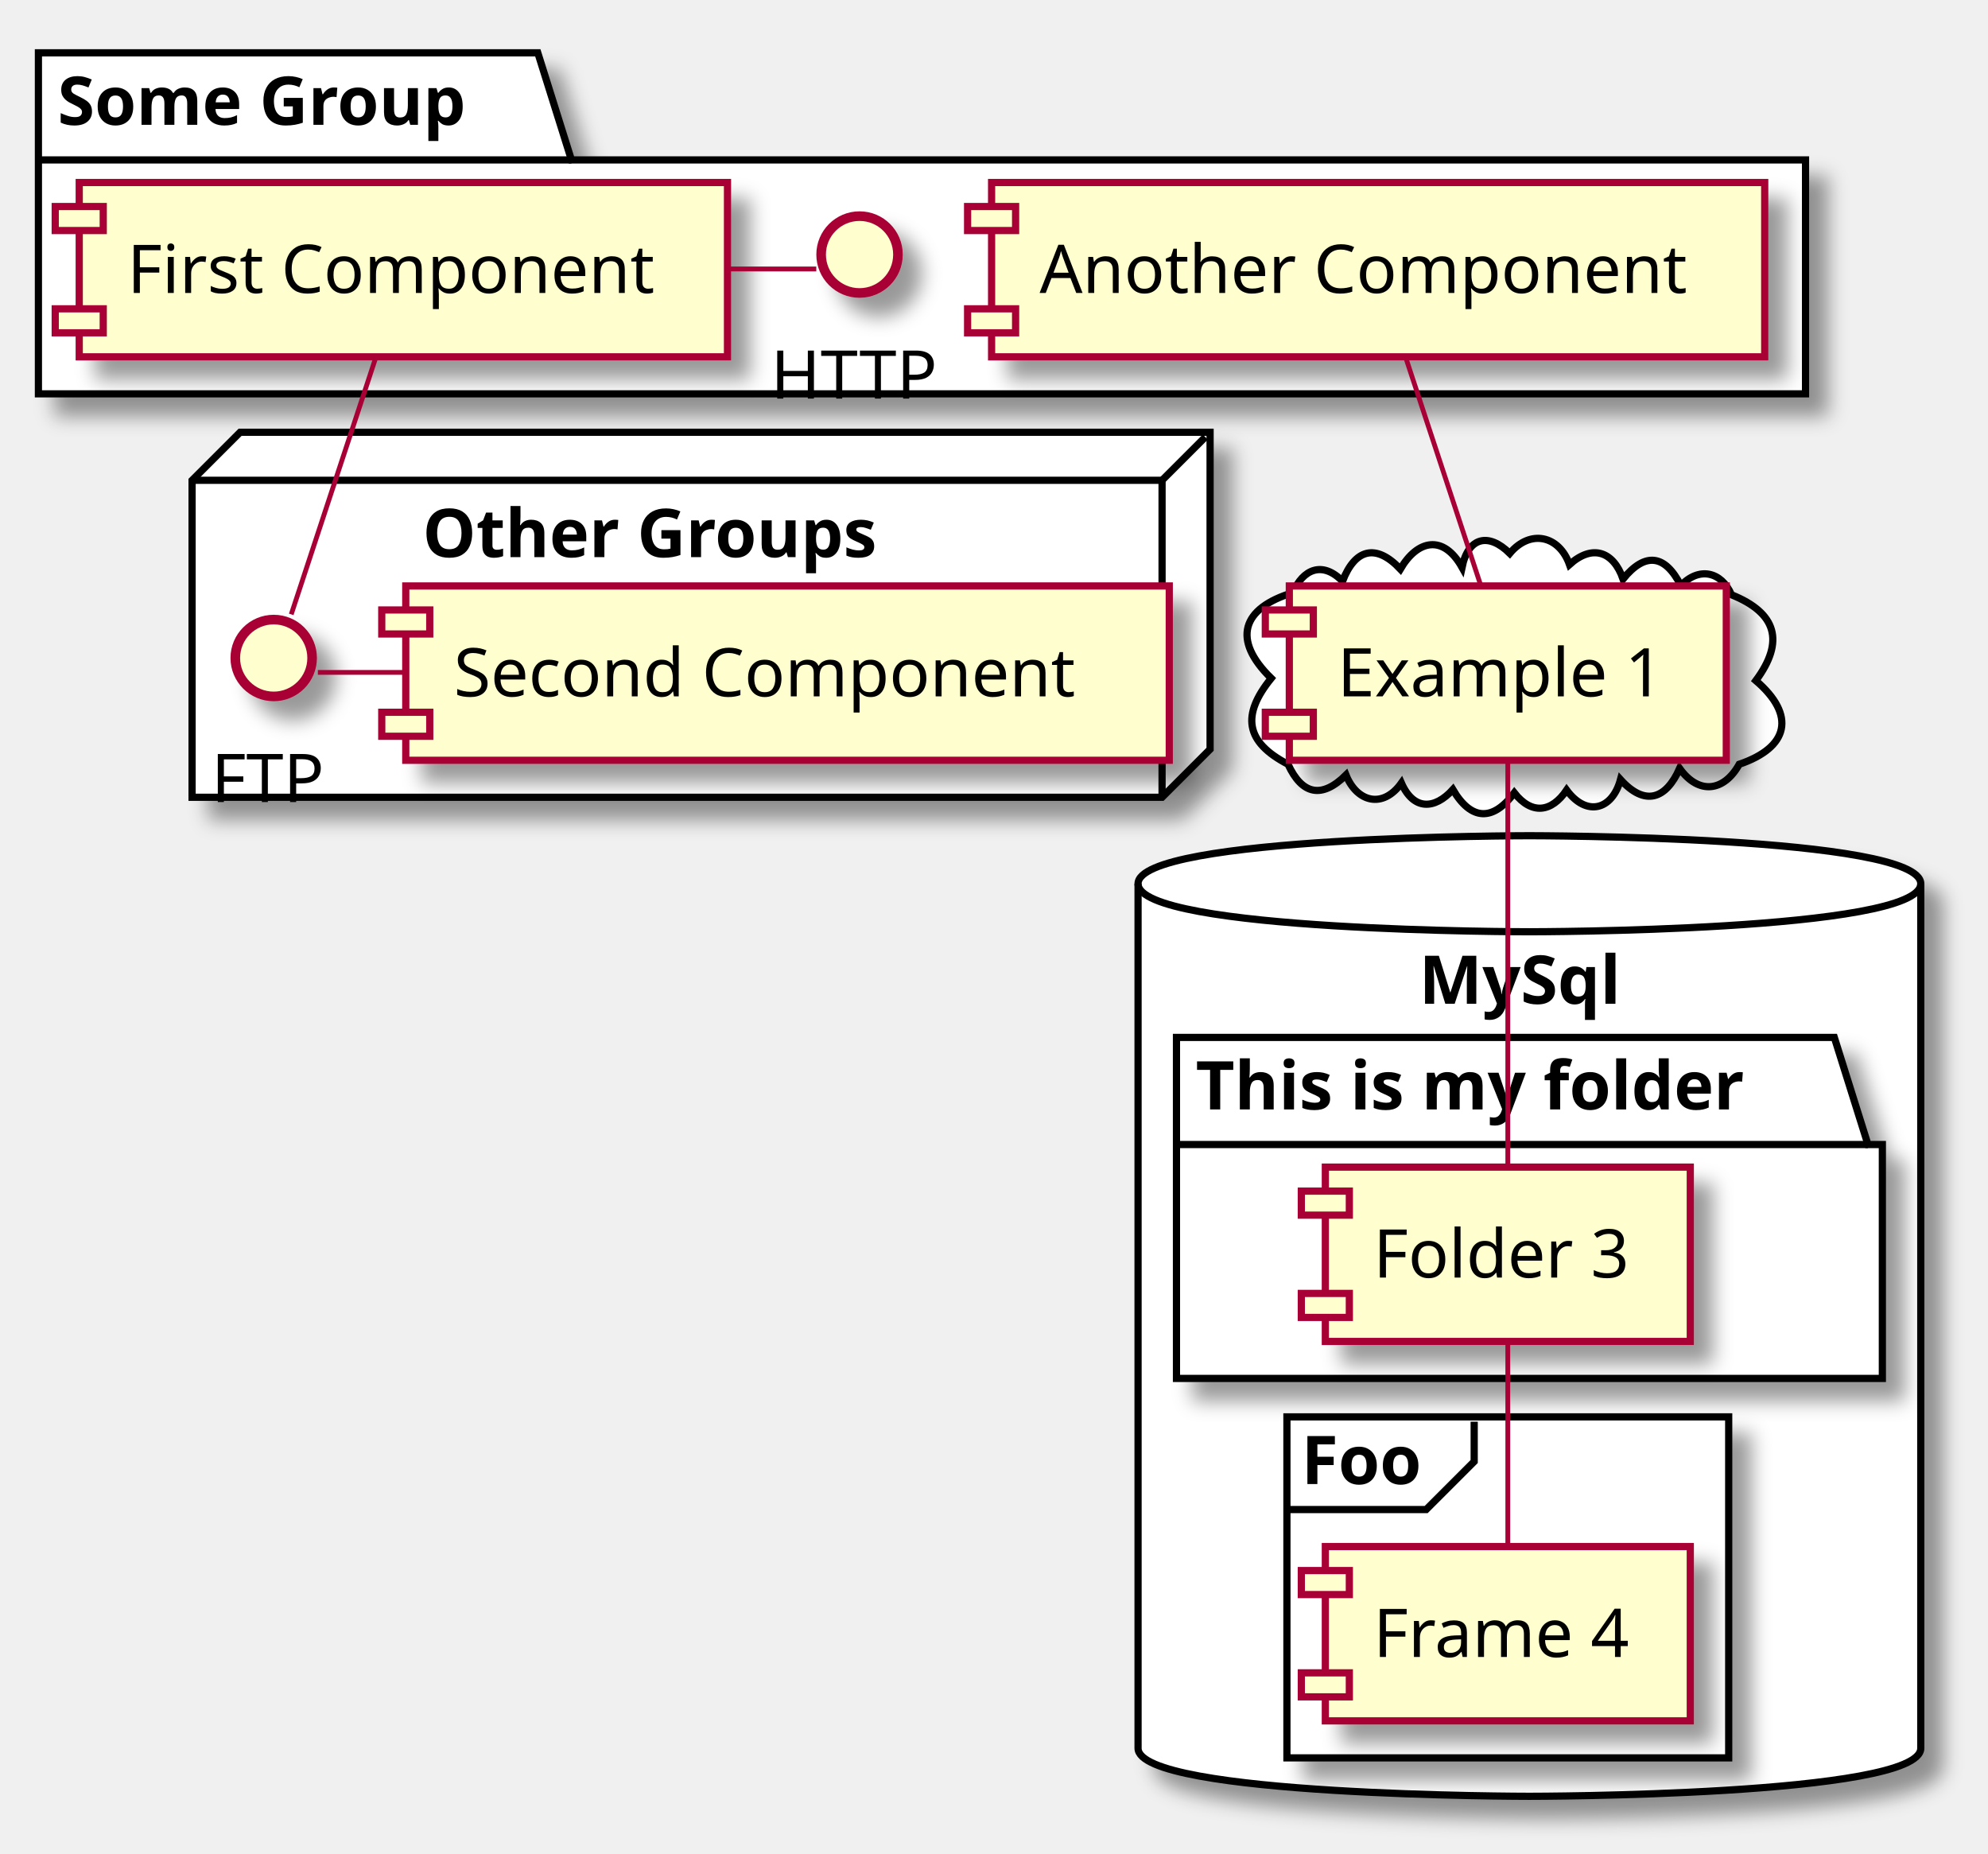
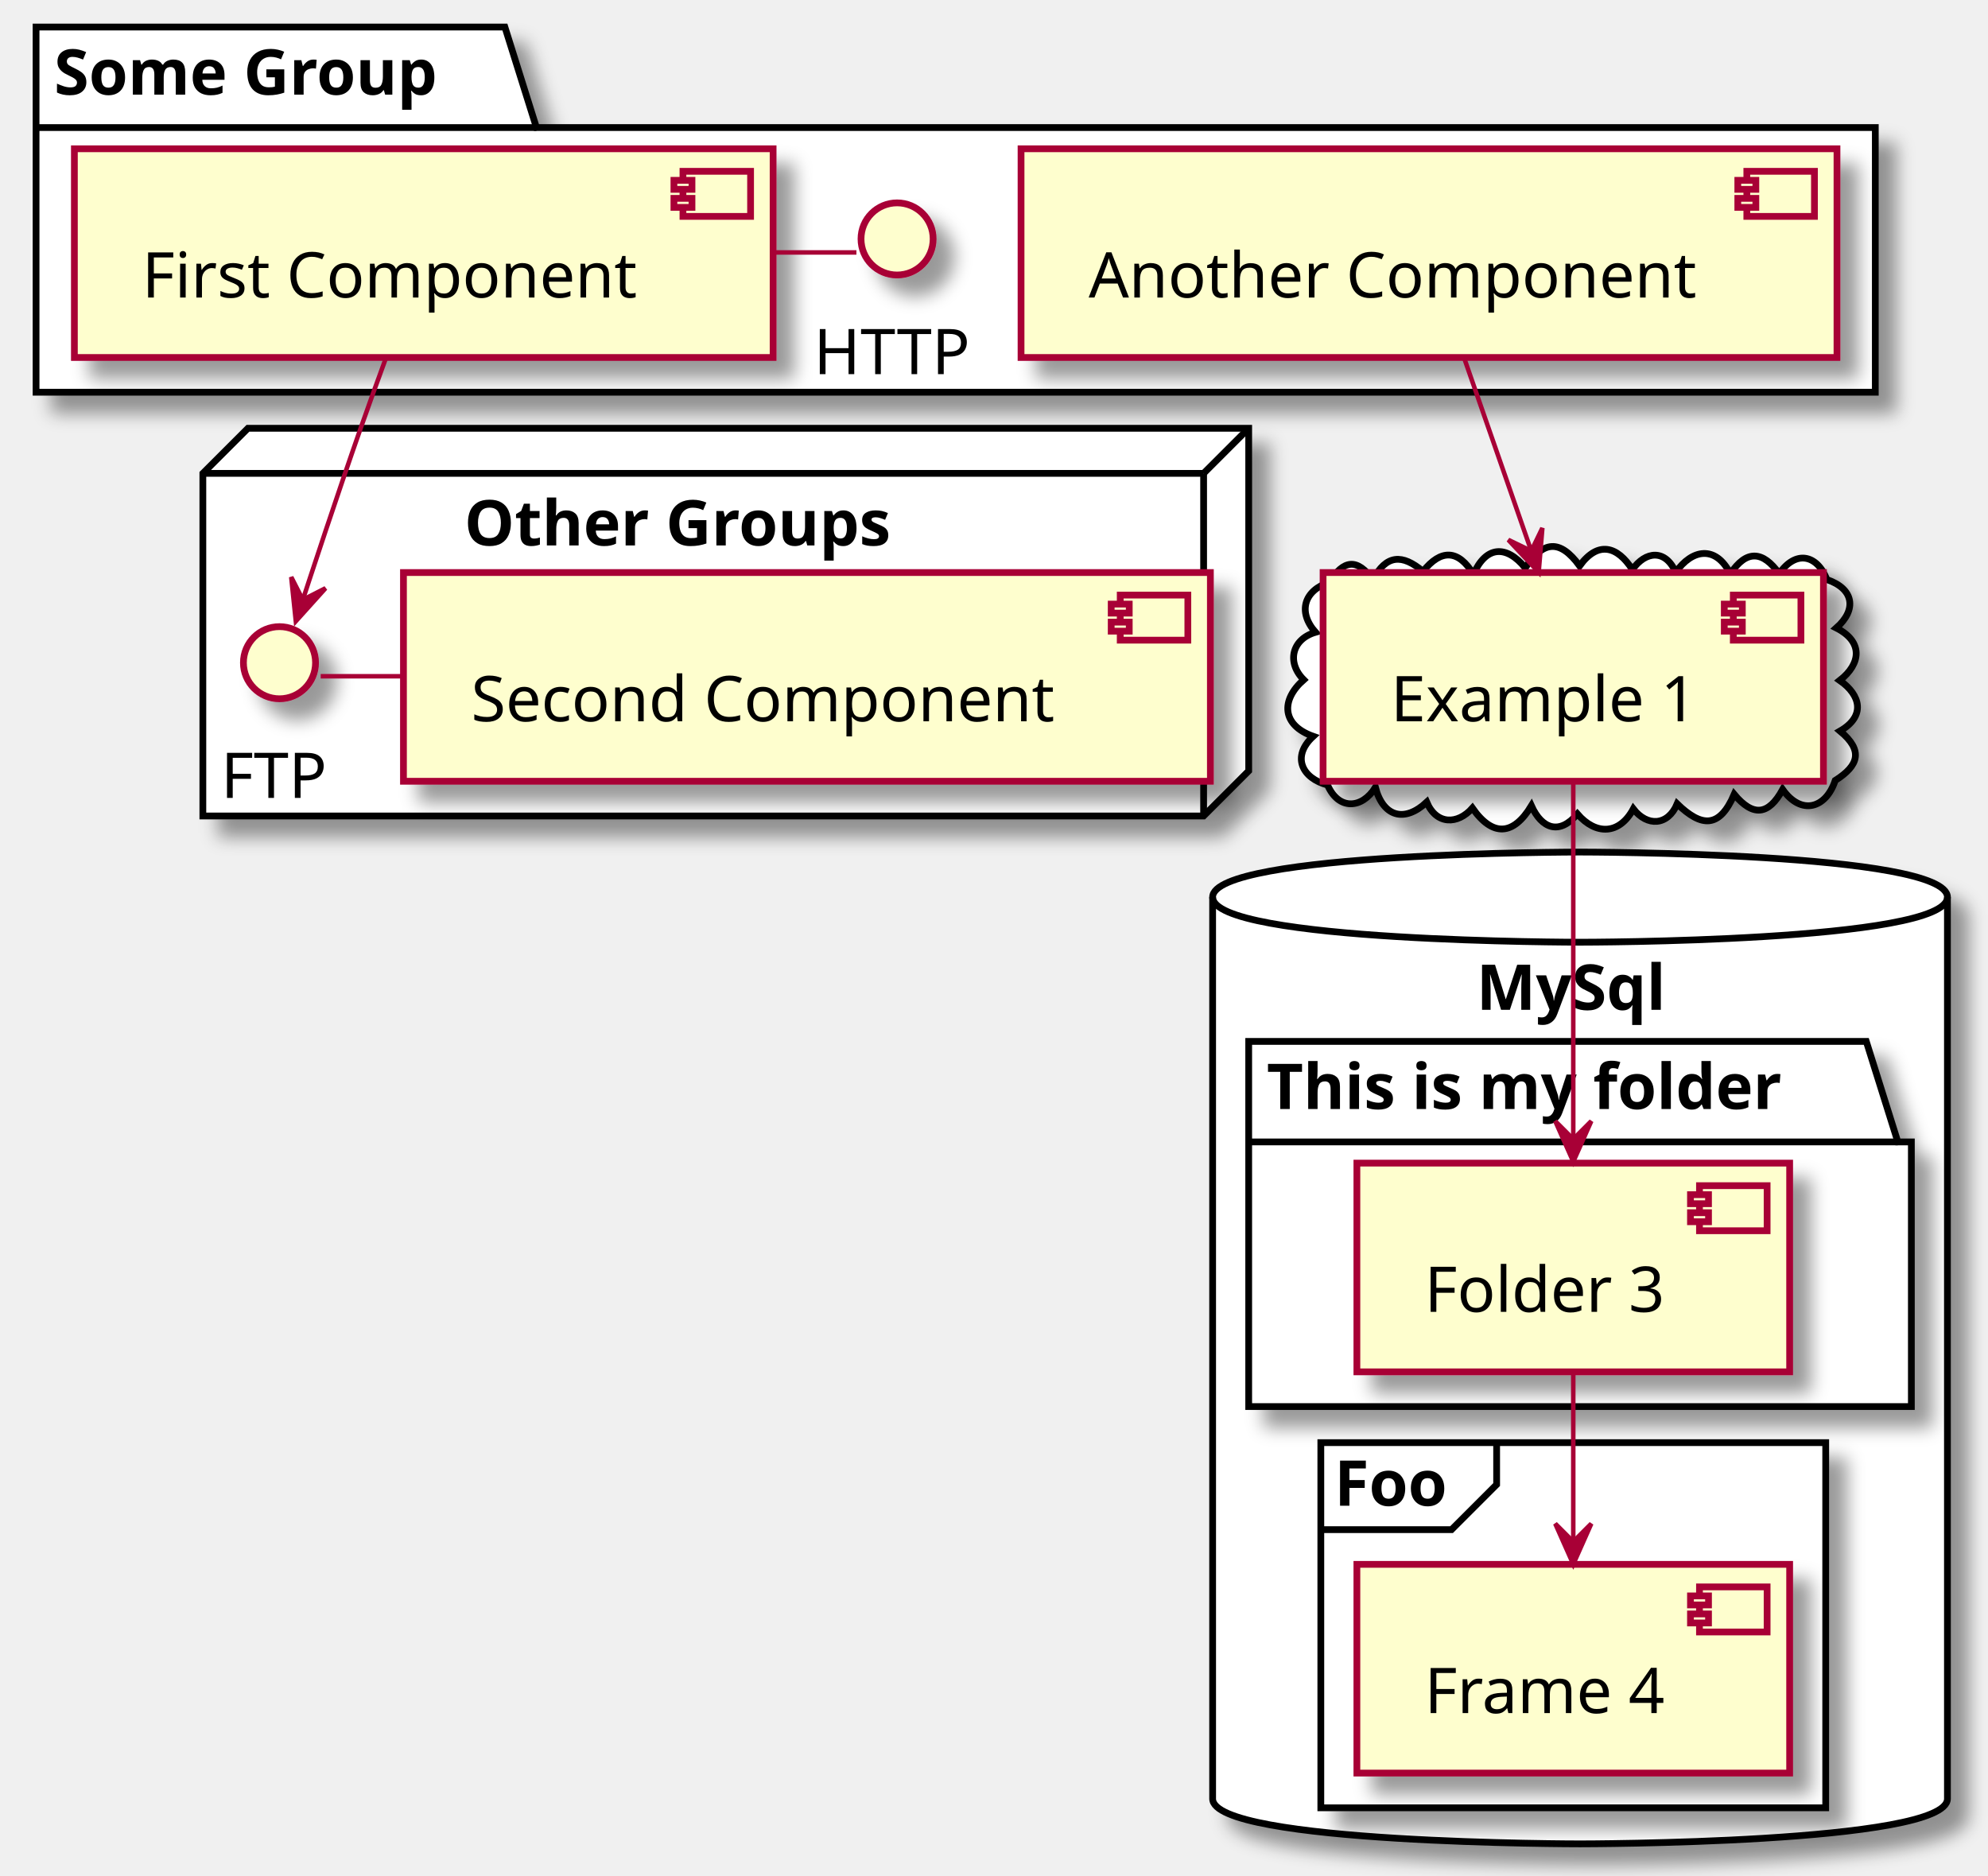
- <svg xmlns="http://www.w3.org/2000/svg" contentScriptType="application/ecmascript" contentStyleType="text/css" height="386px" preserveAspectRatio="none" style="width:414px;height:386px;" version="1.1" viewBox="0 0 414 386" width="414px" zoomAndPan="magnify">
+ <svg xmlns="http://www.w3.org/2000/svg" contentScriptType="application/ecmascript" contentStyleType="text/css" height="416px" preserveAspectRatio="none" style="width:441px;height:416px;" version="1.1" viewBox="0 0 441 416" width="441px" zoomAndPan="magnify">
  <defs>
-     <filter height="300%" id="f6rhtqmujinx4" width="300%" x="-1" y="-1">
+     <filter height="300%" id="fc94p9yq2vsyc" width="300%" x="-1" y="-1">
      <feGaussianBlur result="blurOut" stdDeviation="2.0" />
      <feColorMatrix in="blurOut" result="blurOut2" type="matrix" values="0 0 0 0 0 0 0 0 0 0 0 0 0 0 0 0 0 0 .4 0" />
      <feOffset dx="4.0" dy="4.0" in="blurOut2" result="blurOut3" />
      <feBlend in="SourceGraphic" in2="blurOut3" mode="normal" />
    </filter>
  </defs>
  <g>
-     <polygon fill="#FFFFFF" filter="url(#f6rhtqmujinx4)" points="8,11,112,11,119,33.297,376,33.297,376,82,8,82,8,11" style="stroke: #000000; stroke-width: 1.5;" />
-     <line style="stroke: #000000; stroke-width: 1.5;" x1="8" x2="119" y1="33.297" y2="33.297" />
-     <text fill="#000000" font-family="sans-serif" font-size="14" font-weight="bold" lengthAdjust="spacingAndGlyphs" textLength="98" x="12" y="25.995">
-       Some Group
-     </text>
-     <polygon fill="#FFFFFF" filter="url(#f6rhtqmujinx4)" points="40,100,50,90,252,90,252,156,242,166,40,166,40,100" style="stroke: #000000; stroke-width: 1.5;" />
-     <line style="stroke: #000000; stroke-width: 1.5;" x1="242" x2="251" y1="100" y2="91" />
-     <line style="stroke: #000000; stroke-width: 1.5;" x1="40" x2="242" y1="100" y2="100" />
-     <line style="stroke: #000000; stroke-width: 1.5;" x1="242" x2="242" y1="100" y2="166" />
-     <text fill="#000000" font-family="sans-serif" font-size="14" font-weight="bold" lengthAdjust="spacingAndGlyphs" textLength="108" x="88" y="115.995">
-       Other Groups
-     </text>
-     <path d="M269.255,123.393 C271.313,118.504 275.406,116.725 279.577,121.017 C282.165,114.334 286.485,113.047 291.625,118.48 C295.176,112.421 300.553,111.177 304.464,118.124 C305.765,111.817 309.984,110.83 314.412,115.214 C318.66,110.141 324.682,111.473 326.843,117.542 C331.597,113.273 335.959,114.756 337.999,120.551 C342.647,114.85 346.772,115.474 350.039,121.92 C353.767,117.984 358.455,118.927 360.577,123.834 C369.971,127.608 371.707,133.544 365.651,141.705 C374.077,148.926 372.505,155.623 362.193,159.125 C359.015,164.839 353.747,165.519 349.784,159.991 C346.936,166.401 342.576,167.934 337.466,162.306 C335.714,168.737 330.348,170.045 326.252,164.501 C323.106,169.139 318.989,169.699 315.353,165.079 C310.883,171.057 306.363,170.868 302.56,164.393 C298.772,168.573 294.371,168.771 291.843,163.032 C287.976,168.456 282.566,167.003 280.305,161.357 C275.267,166.335 271.163,165.499 268.228,159.121 C259.253,154.453 258.542,148.855 264.732,141.224 C256.509,133.201 258.572,126.62 269.255,123.393 " fill="#FFFFFF" style="stroke: #000000; stroke-width: 1.5;" />
-     <path d="M237,184 C237,174 318.5,174 318.5,174 C318.5,174 400,174 400,184 L400,364 C400,374 318.5,374 318.5,374 C318.5,374 237,374 237,364 L237,184 " fill="#FFFFFF" filter="url(#f6rhtqmujinx4)" style="stroke: #000000; stroke-width: 1.5;" />
-     <path d="M237,184 C237,194 318.5,194 318.5,194 C318.5,194 400,194 400,184 " fill="none" style="stroke: #000000; stroke-width: 1.5;" />
-     <text fill="#000000" font-family="sans-serif" font-size="14" font-weight="bold" lengthAdjust="spacingAndGlyphs" textLength="46" x="295.5" y="208.995">
-       MySql
-     </text>
-     <polygon fill="#FFFFFF" filter="url(#f6rhtqmujinx4)" points="245,216,382,216,389,238.297,392,238.297,392,287,245,287,245,216" style="stroke: #000000; stroke-width: 1.5;" />
-     <line style="stroke: #000000; stroke-width: 1.5;" x1="245" x2="389" y1="238.297" y2="238.297" />
-     <text fill="#000000" font-family="sans-serif" font-size="14" font-weight="bold" lengthAdjust="spacingAndGlyphs" textLength="131" x="249" y="230.995">
-       This is my folder
-     </text>
-     <rect fill="#FFFFFF" filter="url(#f6rhtqmujinx4)" height="71" style="stroke: #000000; stroke-width: 1.5;" width="92" x="268" y="295" />
-     <path d="M307,296 L307,304.297 L297,314.297 L268,314.297 " fill="none" style="stroke: #000000; stroke-width: 1.5;" />
-     <text fill="#000000" font-family="sans-serif" font-size="14" font-weight="bold" lengthAdjust="spacingAndGlyphs" textLength="29" x="271" y="308.995">
-       Foo
-     </text>
-     <ellipse cx="179" cy="53" fill="#FEFECE" filter="url(#f6rhtqmujinx4)" rx="8" ry="8" style="stroke: #A80036; stroke-width: 2.0;" />
-     <text fill="#000000" font-family="sans-serif" font-size="14" lengthAdjust="spacingAndGlyphs" textLength="37" x="160.5" y="82.995">
-       HTTP
-     </text>
-     <rect fill="#FEFECE" filter="url(#f6rhtqmujinx4)" height="36.297" style="stroke: #A80036; stroke-width: 1.5;" width="135" x="16.5" y="38" />
-     <rect fill="#FEFECE" height="5" style="stroke: #A80036; stroke-width: 1.5;" width="10" x="11.5" y="43" />
-     <rect fill="#FEFECE" height="5" style="stroke: #A80036; stroke-width: 1.5;" width="10" x="11.5" y="64.297" />
-     <text fill="#000000" font-family="sans-serif" font-size="14" lengthAdjust="spacingAndGlyphs" textLength="115" x="26.5" y="60.995">
-       First Component
-     </text>
-     <rect fill="#FEFECE" filter="url(#f6rhtqmujinx4)" height="36.297" style="stroke: #A80036; stroke-width: 1.5;" width="161" x="206.5" y="38" />
-     <rect fill="#FEFECE" height="5" style="stroke: #A80036; stroke-width: 1.5;" width="10" x="201.5" y="43" />
-     <rect fill="#FEFECE" height="5" style="stroke: #A80036; stroke-width: 1.5;" width="10" x="201.5" y="64.297" />
-     <text fill="#000000" font-family="sans-serif" font-size="14" lengthAdjust="spacingAndGlyphs" textLength="141" x="216.5" y="60.995">
-       Another Component
-     </text>
-     <ellipse cx="57" cy="137" fill="#FEFECE" filter="url(#f6rhtqmujinx4)" rx="8" ry="8" style="stroke: #A80036; stroke-width: 2.0;" />
-     <text fill="#000000" font-family="sans-serif" font-size="14" lengthAdjust="spacingAndGlyphs" textLength="26" x="44" y="166.995">
-       FTP
-     </text>
-     <rect fill="#FEFECE" filter="url(#f6rhtqmujinx4)" height="36.297" style="stroke: #A80036; stroke-width: 1.5;" width="159" x="84.5" y="122" />
-     <rect fill="#FEFECE" height="5" style="stroke: #A80036; stroke-width: 1.5;" width="10" x="79.5" y="127" />
-     <rect fill="#FEFECE" height="5" style="stroke: #A80036; stroke-width: 1.5;" width="10" x="79.5" y="148.297" />
-     <text fill="#000000" font-family="sans-serif" font-size="14" lengthAdjust="spacingAndGlyphs" textLength="139" x="94.5" y="144.995">
-       Second Component
-     </text>
-     <rect fill="#FEFECE" filter="url(#f6rhtqmujinx4)" height="36.297" style="stroke: #A80036; stroke-width: 1.5;" width="91" x="268.5" y="122" />
-     <rect fill="#FEFECE" height="5" style="stroke: #A80036; stroke-width: 1.5;" width="10" x="263.5" y="127" />
-     <rect fill="#FEFECE" height="5" style="stroke: #A80036; stroke-width: 1.5;" width="10" x="263.5" y="148.297" />
-     <text fill="#000000" font-family="sans-serif" font-size="14" lengthAdjust="spacingAndGlyphs" textLength="71" x="278.5" y="144.995">
-       Example 1
-     </text>
-     <rect fill="#FEFECE" filter="url(#f6rhtqmujinx4)" height="36.297" style="stroke: #A80036; stroke-width: 1.5;" width="76" x="276" y="243" />
-     <rect fill="#FEFECE" height="5" style="stroke: #A80036; stroke-width: 1.5;" width="10" x="271" y="248" />
-     <rect fill="#FEFECE" height="5" style="stroke: #A80036; stroke-width: 1.5;" width="10" x="271" y="269.297" />
-     <text fill="#000000" font-family="sans-serif" font-size="14" lengthAdjust="spacingAndGlyphs" textLength="56" x="286" y="265.995">
-       Folder 3
-     </text>
-     <rect fill="#FEFECE" filter="url(#f6rhtqmujinx4)" height="36.297" style="stroke: #A80036; stroke-width: 1.5;" width="76" x="276" y="322" />
-     <rect fill="#FEFECE" height="5" style="stroke: #A80036; stroke-width: 1.5;" width="10" x="271" y="327" />
-     <rect fill="#FEFECE" height="5" style="stroke: #A80036; stroke-width: 1.5;" width="10" x="271" y="348.297" />
-     <text fill="#000000" font-family="sans-serif" font-size="14" lengthAdjust="spacingAndGlyphs" textLength="56" x="286" y="344.995">
-       Frame 4
-     </text>
-     <path d="M169.989,56 C163.839,56 157.689,56 151.539,56 " fill="none" style="stroke: #A80036; stroke-width: 1.0;" />
-     <path d="M66.195,140 C72.181,140 78.166,140 84.152,140 " fill="none" style="stroke: #A80036; stroke-width: 1.0;" />
-     <path d="M78.274,74.39 C72.949,90.562 65.176,114.169 60.648,127.92 " fill="none" style="stroke: #A80036; stroke-width: 1.0;" />
-     <path d="M292.726,74.39 C297.339,88.4 303.789,107.989 308.375,121.916 " fill="none" style="stroke: #A80036; stroke-width: 1.0;" />
-     <path d="M314,158.05 C314,180.672 314,220.376 314,242.982 " fill="none" style="stroke: #A80036; stroke-width: 1.0;" />
-     <path d="M314,279.089 C314,291.849 314,309.21 314,321.959 " fill="none" style="stroke: #A80036; stroke-width: 1.0;" />
+     <polygon fill="#FFFFFF" filter="url(#fc94p9yq2vsyc)" points="8,6,112,6,119,28.297,416,28.297,416,87,8,87,8,6" style="stroke:#000000;stroke-width:1.5;" />
+     <line style="stroke:#000000;stroke-width:1.5;" x1="8" x2="119" y1="28.297" y2="28.297" />
+     <text fill="#000000" font-family="sans-serif" font-size="14" font-weight="bold" lengthAdjust="spacing" textLength="98" x="12" y="20.995">Some Group</text>
+     <polygon fill="#FFFFFF" filter="url(#fc94p9yq2vsyc)" points="45,105,55,95,277,95,277,171,267,181,45,181,45,105" style="stroke:#000000;stroke-width:1.5;" />
+     <line style="stroke:#000000;stroke-width:1.5;" x1="267" x2="277" y1="105" y2="95" />
+     <line style="stroke:#000000;stroke-width:1.5;" x1="45" x2="267" y1="105" y2="105" />
+     <line style="stroke:#000000;stroke-width:1.5;" x1="267" x2="267" y1="105" y2="181" />
+     <text fill="#000000" font-family="sans-serif" font-size="14" font-weight="bold" lengthAdjust="spacing" textLength="108" x="103" y="120.995">Other Groups</text>
+     <path d="M294.984,129.103 C297.96,124.183 301.091,123.711 304.546,128.639 C307.505,122.952 311.082,122.864 315.672,126.743 C319.627,121.768 323.518,121.844 326.857,127.397 C329.622,121.072 334.155,120.804 338.353,125.963 C342.32,119.957 345.995,119.496 350.408,125.517 C354.514,119.892 358.776,121.144 362.116,126.347 C365.011,122.231 369.433,121.709 371.728,126.963 C375.295,121.815 380.594,120.835 383.845,127.292 C387.427,121.86 391.074,122.184 394.688,127.26 C398.264,122.052 403.019,122.89 405.264,128.555 C411.23,130.601 411.985,135.192 407.349,139.297 C413.332,142.324 412.874,147.203 408.111,150.933 C412.774,154.186 413.898,158.846 408.172,162.156 C413.391,166.487 412.337,169.808 407.104,173.12 C405.052,179.347 399.565,180.914 395.451,175.119 C392.317,180.827 388.914,181.236 384.7,176.198 C381.43,183.786 377.457,183.525 372.053,178.304 C369.99,183.198 365.403,183.397 362.321,179.422 C359.209,185.21 353.989,185.252 349.922,180.551 C345.882,185.337 342.006,183.784 339.714,178.735 C335.705,185.34 331.141,185.681 326.628,179.241 C323.335,182.958 318.644,182.985 316.492,177.925 C311.559,182.514 306.855,181.209 305.106,174.668 C302.129,179.416 296.938,179.778 294.493,174.125 C288.922,172.688 286.364,167.863 291.314,163.328 C284.319,160.864 284.062,155.281 289.21,150.781 C285.388,146.991 286.535,141.785 291.82,140.252 C287.779,135.675 289.306,130.923 294.984,129.103 " fill="#FFFFFF" filter="url(#fc94p9yq2vsyc)" style="stroke:#000000;stroke-width:1.5;" />
+     <path d="M269,199 C269,189 350.5,189 350.5,189 C350.5,189 432,189 432,199 L432,399 C432,409 350.5,409 350.5,409 C350.5,409 269,409 269,399 L269,199 " fill="#FFFFFF" filter="url(#fc94p9yq2vsyc)" style="stroke:#000000;stroke-width:1.5;" />
+     <path d="M269,199 C269,209 350.5,209 350.5,209 C350.5,209 432,209 432,199 " fill="none" style="stroke:#000000;stroke-width:1.5;" />
+     <text fill="#000000" font-family="sans-serif" font-size="14" font-weight="bold" lengthAdjust="spacing" textLength="46" x="327.5" y="223.995">MySql</text>
+     <polygon fill="#FFFFFF" filter="url(#fc94p9yq2vsyc)" points="277,231,414,231,421,253.297,424,253.297,424,312,277,312,277,231" style="stroke:#000000;stroke-width:1.5;" />
+     <line style="stroke:#000000;stroke-width:1.5;" x1="277" x2="421" y1="253.297" y2="253.297" />
+     <text fill="#000000" font-family="sans-serif" font-size="14" font-weight="bold" lengthAdjust="spacing" textLength="131" x="281" y="245.995">This is my folder</text>
+     <rect fill="#FFFFFF" filter="url(#fc94p9yq2vsyc)" height="81" style="stroke:#000000;stroke-width:1.5;" width="112" x="293" y="320" />
+     <path d="M332,320 L332,329.297 L322,339.297 L293,339.297 " fill="none" style="stroke:#000000;stroke-width:1.5;" />
+     <text fill="#000000" font-family="sans-serif" font-size="14" font-weight="bold" lengthAdjust="spacing" textLength="29" x="296" y="333.995">Foo</text>
+     <ellipse cx="199" cy="53" fill="#FEFECE" filter="url(#fc94p9yq2vsyc)" rx="8" ry="8" style="stroke:#A80036;stroke-width:1.5;" />
+     <text fill="#000000" font-family="sans-serif" font-size="14" lengthAdjust="spacing" textLength="37" x="180.5" y="82.995">HTTP</text>
+     <rect fill="#FEFECE" filter="url(#fc94p9yq2vsyc)" height="46.297" style="stroke:#A80036;stroke-width:1.5;" width="155" x="16.5" y="33" />
+     <rect fill="#FEFECE" height="10" style="stroke:#A80036;stroke-width:1.5;" width="15" x="151.5" y="38" />
+     <rect fill="#FEFECE" height="2" style="stroke:#A80036;stroke-width:1.5;" width="4" x="149.5" y="40" />
+     <rect fill="#FEFECE" height="2" style="stroke:#A80036;stroke-width:1.5;" width="4" x="149.5" y="44" />
+     <text fill="#000000" font-family="sans-serif" font-size="14" lengthAdjust="spacing" textLength="115" x="31.5" y="65.995">First Component</text>
+     <rect fill="#FEFECE" filter="url(#fc94p9yq2vsyc)" height="46.297" style="stroke:#A80036;stroke-width:1.5;" width="181" x="226.5" y="33" />
+     <rect fill="#FEFECE" height="10" style="stroke:#A80036;stroke-width:1.5;" width="15" x="387.5" y="38" />
+     <rect fill="#FEFECE" height="2" style="stroke:#A80036;stroke-width:1.5;" width="4" x="385.5" y="40" />
+     <rect fill="#FEFECE" height="2" style="stroke:#A80036;stroke-width:1.5;" width="4" x="385.5" y="44" />
+     <text fill="#000000" font-family="sans-serif" font-size="14" lengthAdjust="spacing" textLength="141" x="241.5" y="65.995">Another Component</text>
+     <ellipse cx="62" cy="147" fill="#FEFECE" filter="url(#fc94p9yq2vsyc)" rx="8" ry="8" style="stroke:#A80036;stroke-width:1.5;" />
+     <text fill="#000000" font-family="sans-serif" font-size="14" lengthAdjust="spacing" textLength="26" x="49" y="176.995">FTP</text>
+     <rect fill="#FEFECE" filter="url(#fc94p9yq2vsyc)" height="46.297" style="stroke:#A80036;stroke-width:1.5;" width="179" x="89.5" y="127" />
+     <rect fill="#FEFECE" height="10" style="stroke:#A80036;stroke-width:1.5;" width="15" x="248.5" y="132" />
+     <rect fill="#FEFECE" height="2" style="stroke:#A80036;stroke-width:1.5;" width="4" x="246.5" y="134" />
+     <rect fill="#FEFECE" height="2" style="stroke:#A80036;stroke-width:1.5;" width="4" x="246.5" y="138" />
+     <text fill="#000000" font-family="sans-serif" font-size="14" lengthAdjust="spacing" textLength="139" x="104.5" y="159.995">Second Component</text>
+     <rect fill="#FEFECE" filter="url(#fc94p9yq2vsyc)" height="46.297" style="stroke:#A80036;stroke-width:1.5;" width="111" x="293.5" y="127" />
+     <rect fill="#FEFECE" height="10" style="stroke:#A80036;stroke-width:1.5;" width="15" x="384.5" y="132" />
+     <rect fill="#FEFECE" height="2" style="stroke:#A80036;stroke-width:1.5;" width="4" x="382.5" y="134" />
+     <rect fill="#FEFECE" height="2" style="stroke:#A80036;stroke-width:1.5;" width="4" x="382.5" y="138" />
+     <text fill="#000000" font-family="sans-serif" font-size="14" lengthAdjust="spacing" textLength="71" x="308.5" y="159.995">Example 1</text>
+     <rect fill="#FEFECE" filter="url(#fc94p9yq2vsyc)" height="46.297" style="stroke:#A80036;stroke-width:1.5;" width="96" x="301" y="258" />
+     <rect fill="#FEFECE" height="10" style="stroke:#A80036;stroke-width:1.5;" width="15" x="377" y="263" />
+     <rect fill="#FEFECE" height="2" style="stroke:#A80036;stroke-width:1.5;" width="4" x="375" y="265" />
+     <rect fill="#FEFECE" height="2" style="stroke:#A80036;stroke-width:1.5;" width="4" x="375" y="269" />
+     <text fill="#000000" font-family="sans-serif" font-size="14" lengthAdjust="spacing" textLength="56" x="316" y="290.995">Folder 3</text>
+     <rect fill="#FEFECE" filter="url(#fc94p9yq2vsyc)" height="46.297" style="stroke:#A80036;stroke-width:1.5;" width="96" x="301" y="347" />
+     <rect fill="#FEFECE" height="10" style="stroke:#A80036;stroke-width:1.5;" width="15" x="377" y="352" />
+     <rect fill="#FEFECE" height="2" style="stroke:#A80036;stroke-width:1.5;" width="4" x="375" y="354" />
+     <rect fill="#FEFECE" height="2" style="stroke:#A80036;stroke-width:1.5;" width="4" x="375" y="358" />
+     <text fill="#000000" font-family="sans-serif" font-size="14" lengthAdjust="spacing" textLength="56" x="316" y="379.995">Frame 4</text>
+     <path d="M189.983,56 C183.828,56 177.674,56 171.519,56 " fill="none" style="stroke:#A80036;stroke-width:1.0;" />
+     <path d="M71.141,150 C77.18,150 83.219,150 89.258,150 " fill="none" style="stroke:#A80036;stroke-width:1.0;" />
+     <path d="M85.74,79.061 C83.824,84.276 81.815,89.825 80,95 C74.832,109.734 69.186,126.85 65.622,137.796 " fill="none" style="stroke:#A80036;stroke-width:1.0;" />
+     <polygon fill="#A80036" points="65.622,137.796,72.212,130.477,67.17,133.042,64.605,127.999,65.622,137.796" style="stroke:#A80036;stroke-width:1.0;" />
+     <path d="M324.746,79.271 C329.777,93.735 336.308,112.511 341.325,126.934 " fill="none" style="stroke:#A80036;stroke-width:1.0;" />
+     <polygon fill="#A80036" points="341.325,126.934,342.146,117.12,339.682,122.212,334.59,119.748,341.325,126.934" style="stroke:#A80036;stroke-width:1.0;" />
+     <path d="M349,173.176 C349,196.804 349,233.999 349,257.682 " fill="none" style="stroke:#A80036;stroke-width:1.0;" />
+     <polygon fill="#A80036" points="349,257.682,353,248.682,349,252.682,345,248.682,349,257.682" style="stroke:#A80036;stroke-width:1.0;" />
+     <path d="M349,304.405 C349,317.495 349,333.948 349,346.972 " fill="none" style="stroke:#A80036;stroke-width:1.0;" />
+     <polygon fill="#A80036" points="349,346.972,353,337.972,349,341.972,345,337.972,349,346.972" style="stroke:#A80036;stroke-width:1.0;" />
  </g>
</svg>
